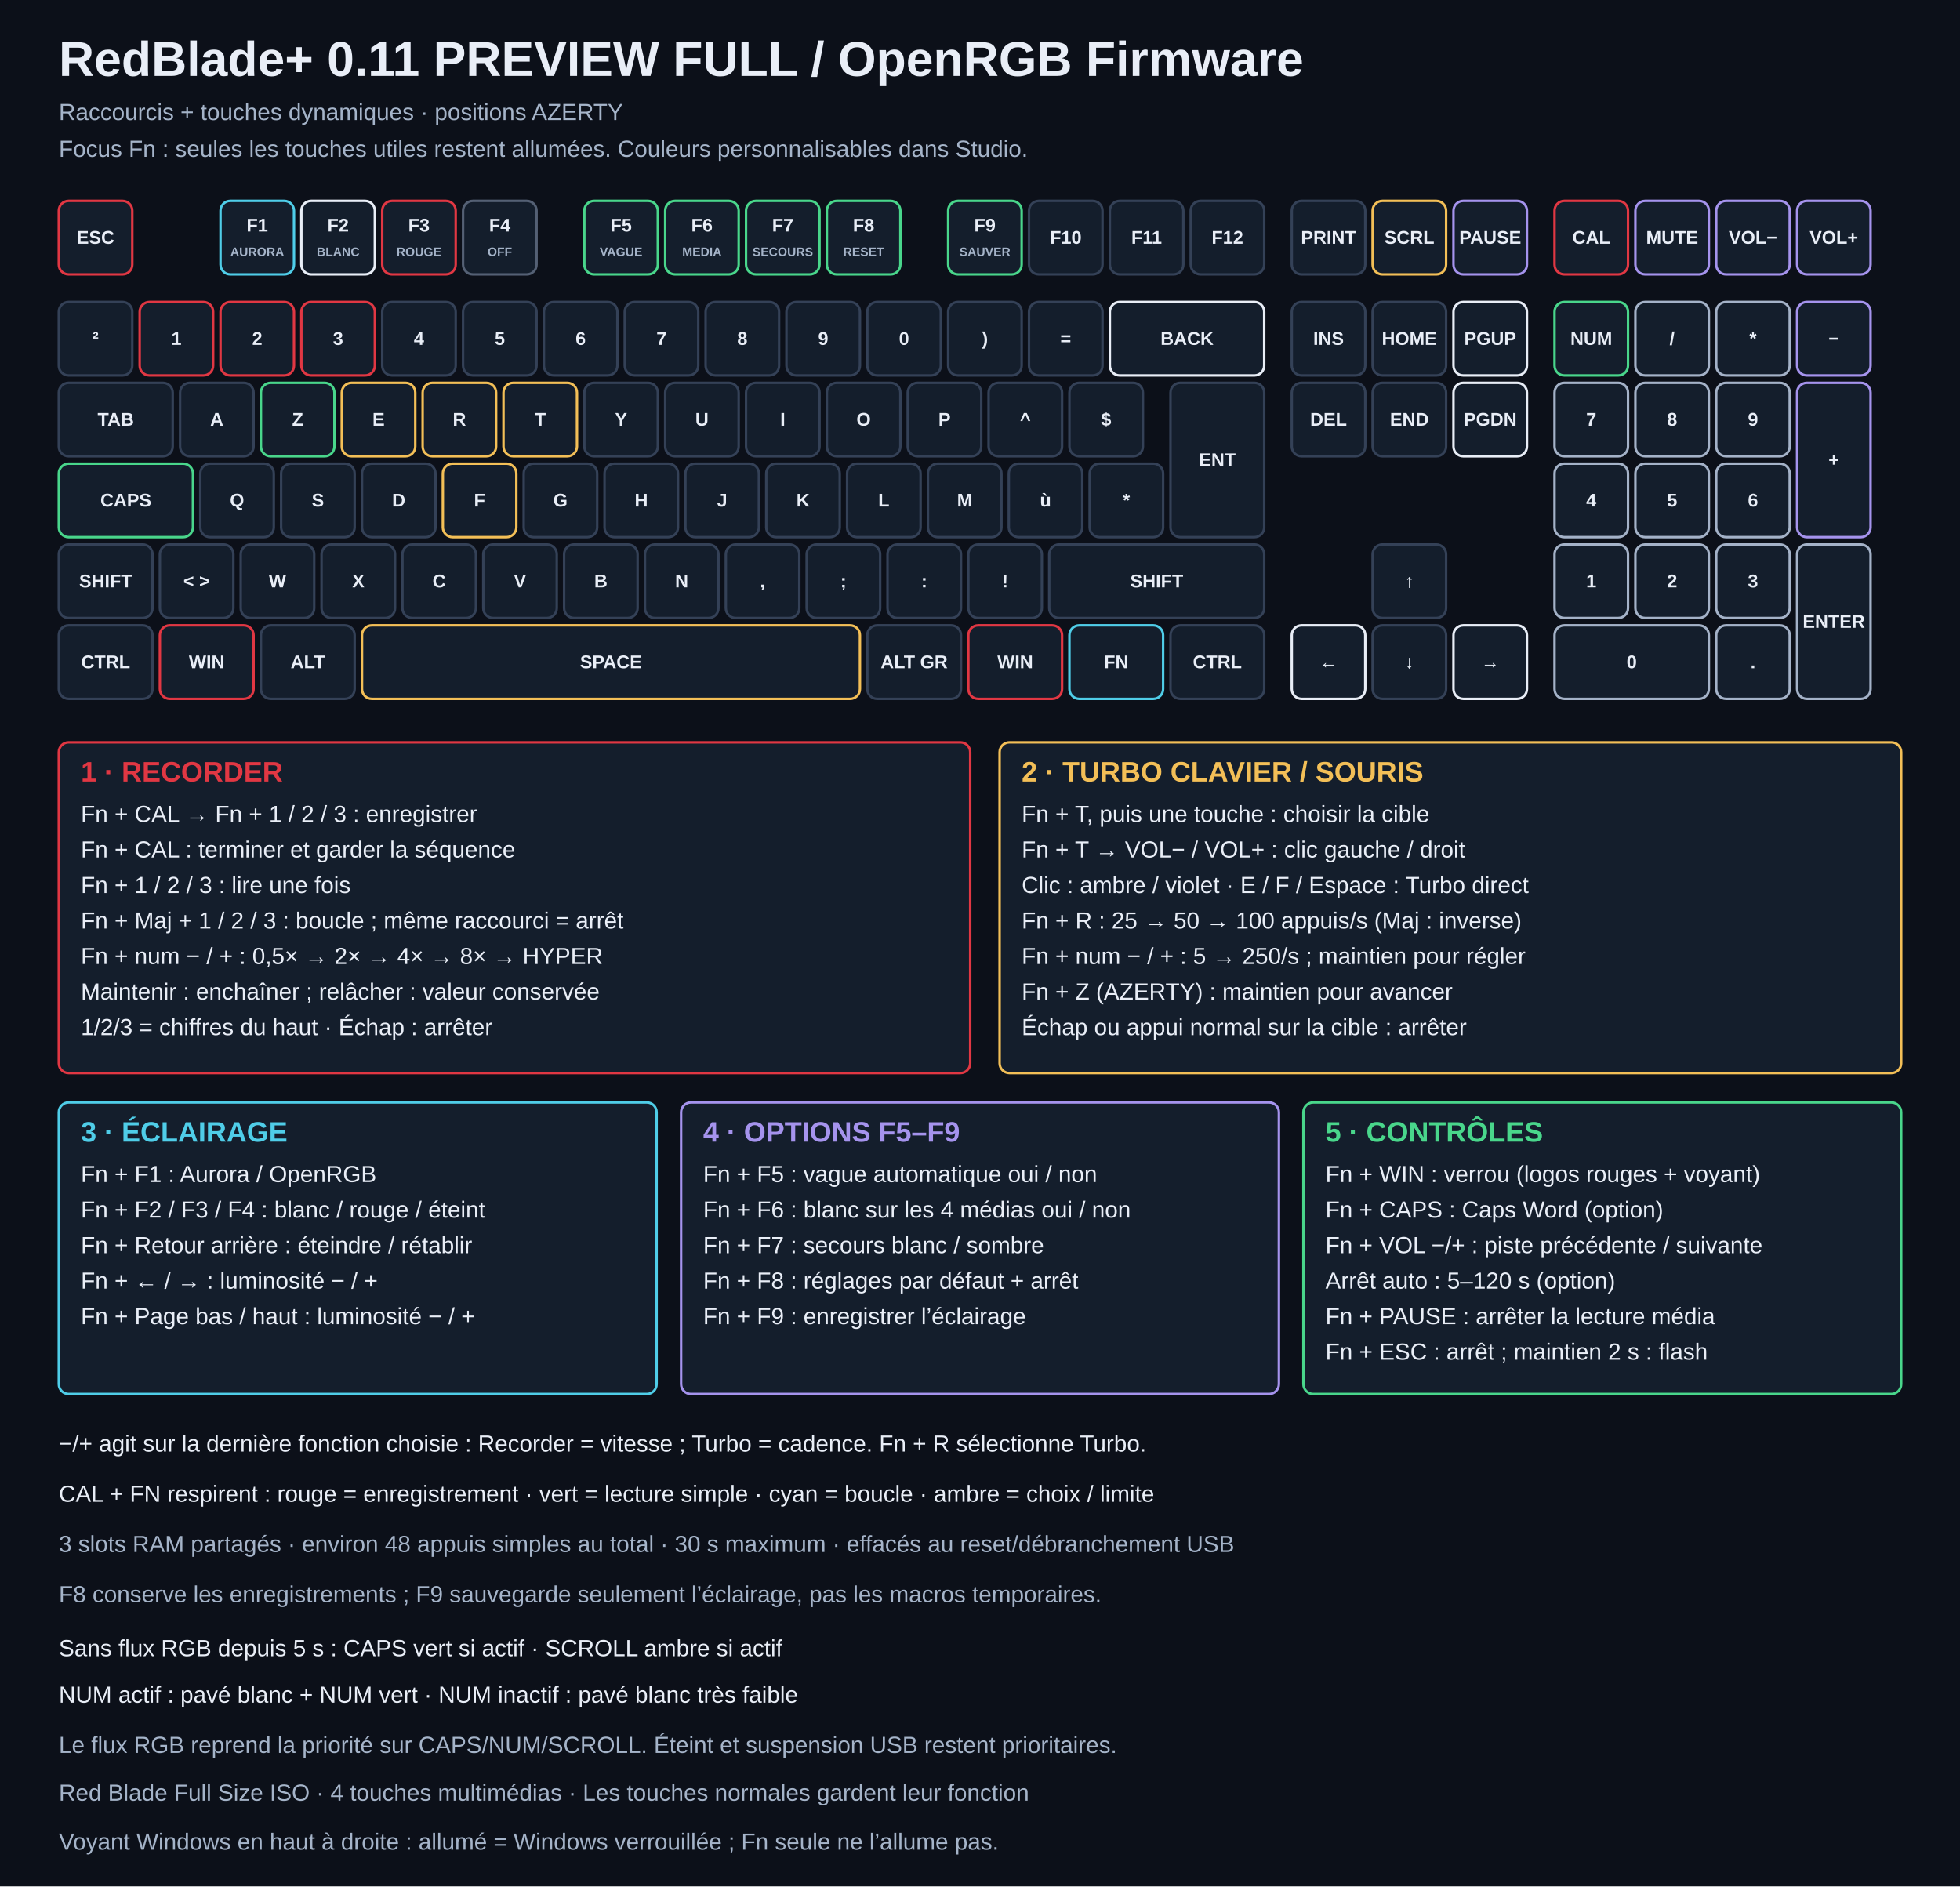
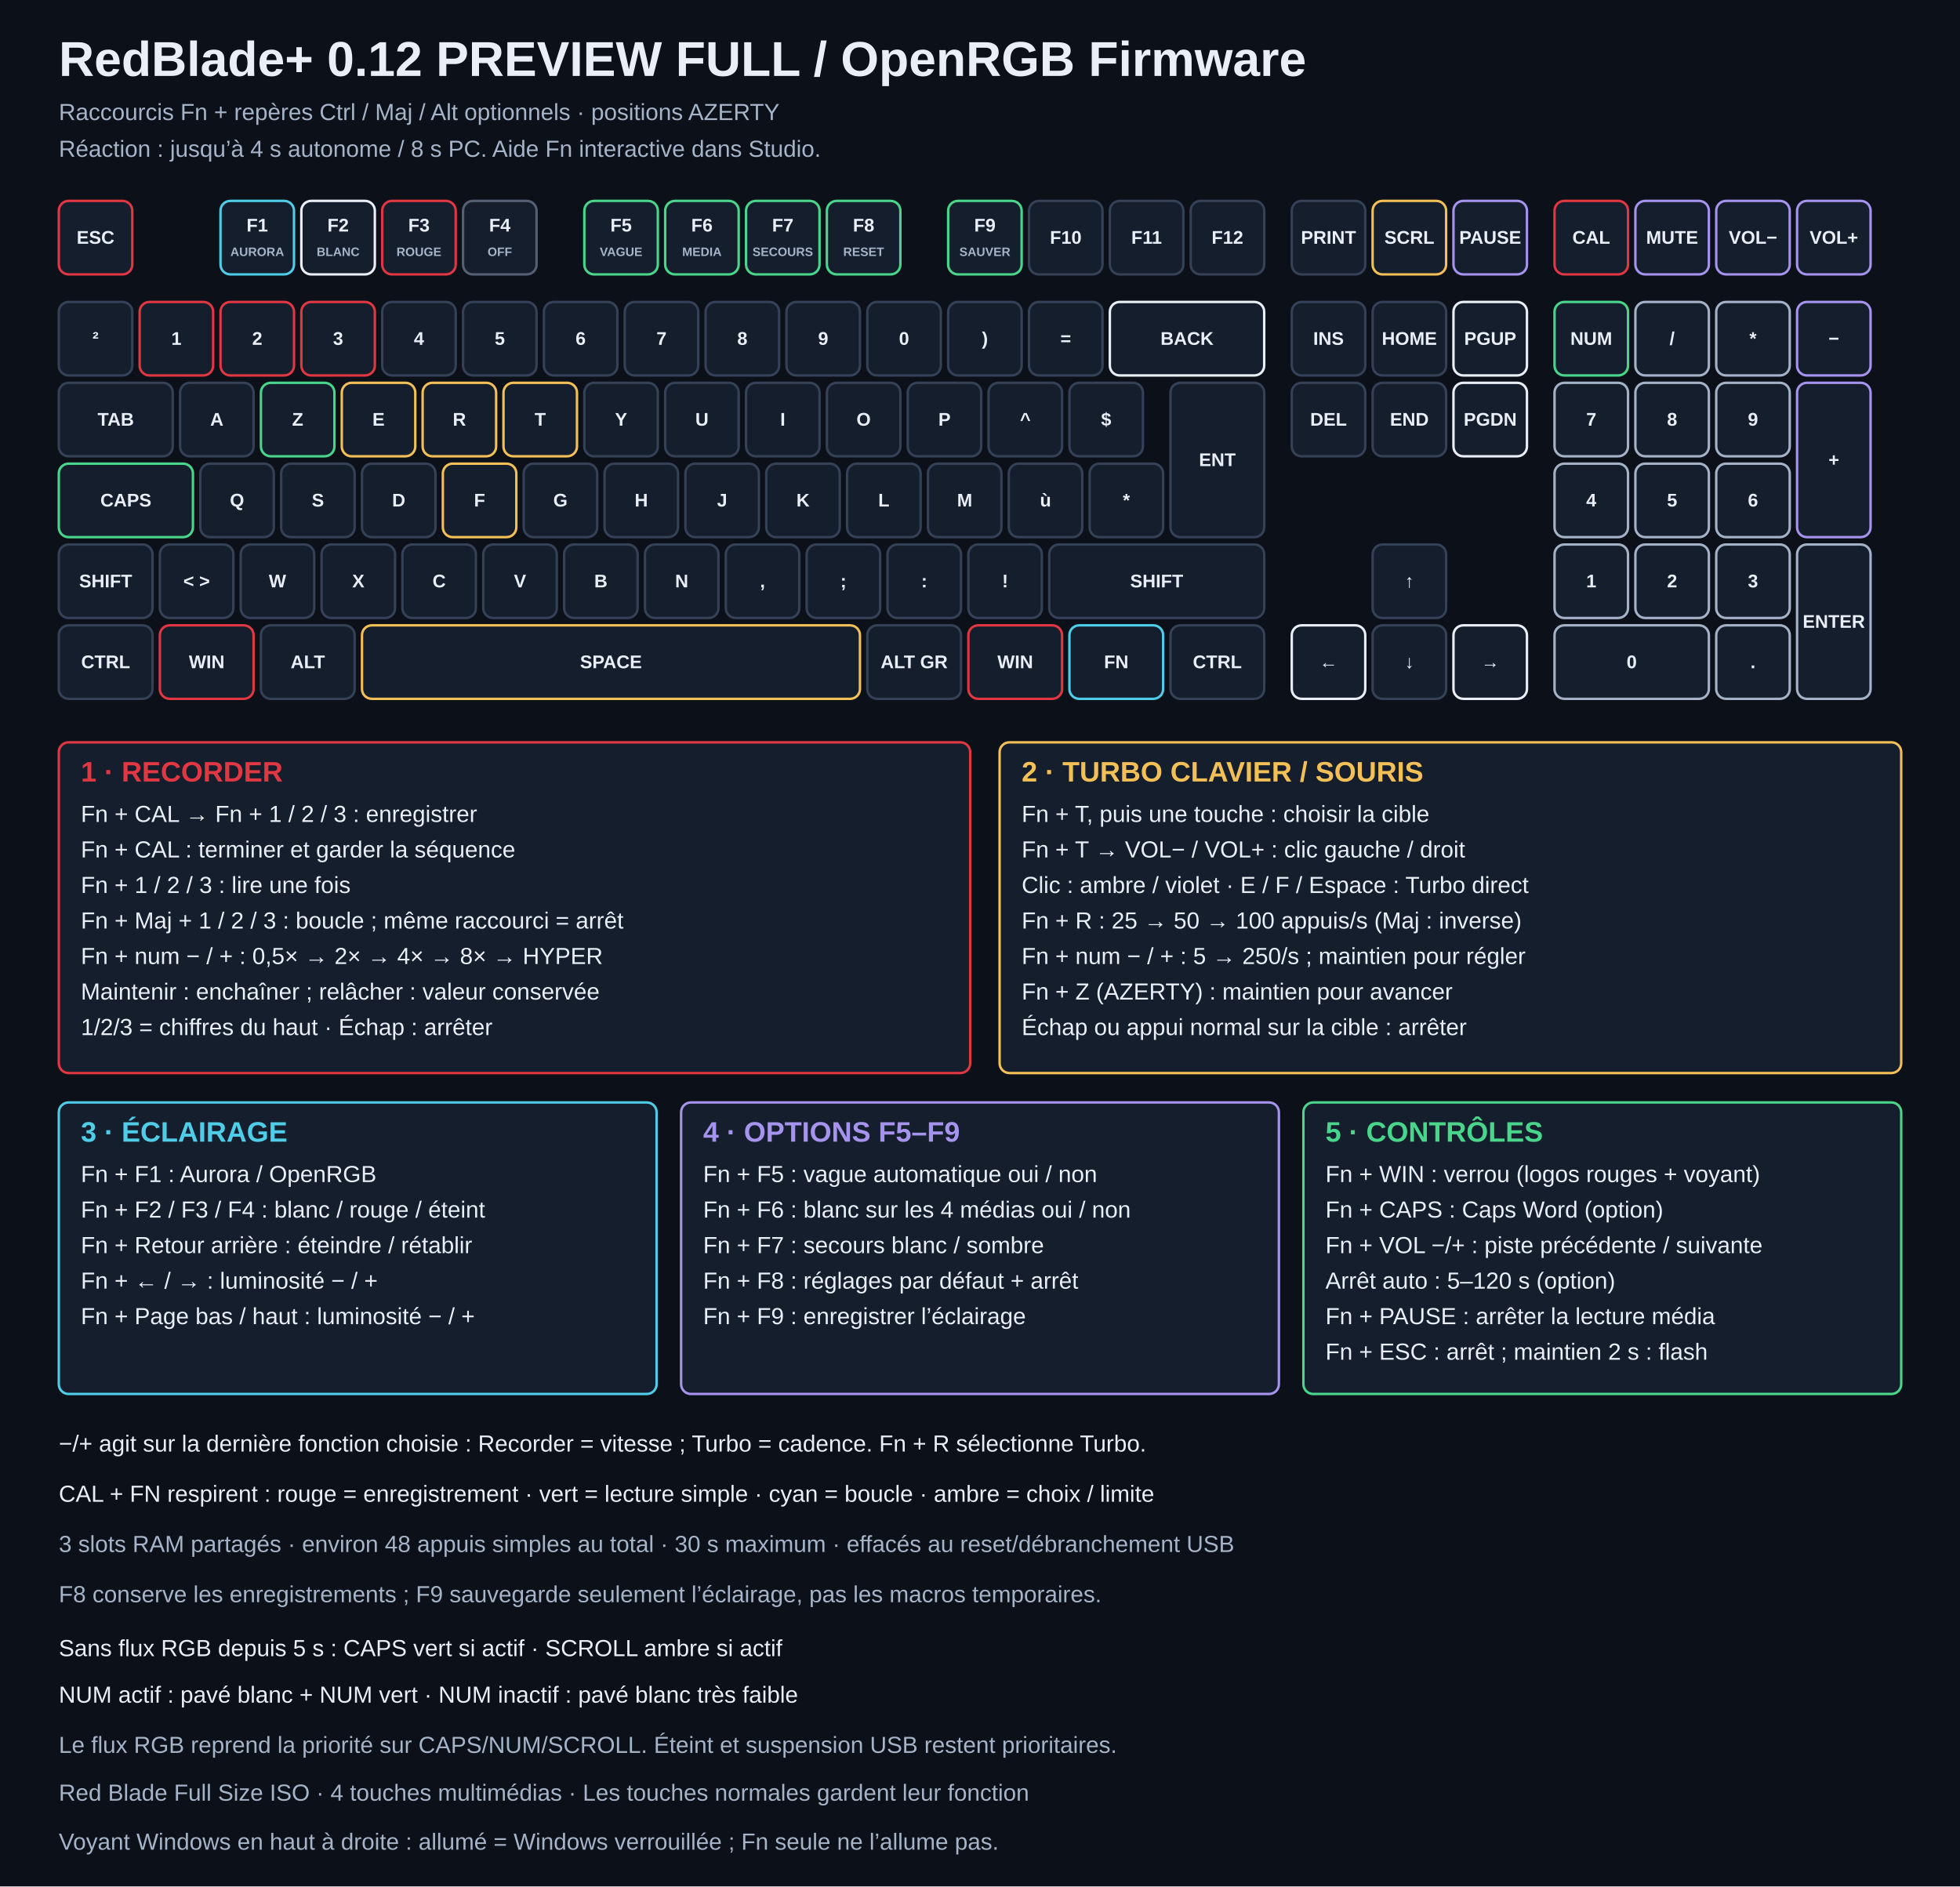
<svg xmlns="http://www.w3.org/2000/svg" width="1600" height="1540" viewBox="0 0 1600 1540">
  <rect width="1600" height="1540" fill="#0c1019" />
  <style>text{font-family:Arial,DejaVu Sans,sans-serif;fill:#e9eef7}.title{font-size:40px;font-weight:700}.sub{font-size:19px;fill:#a5b4c9}.key{font-size:15px;font-weight:700;text-anchor:middle}.tiny{font-size:10px;font-weight:700;text-anchor:middle;fill:#a5b4c9}.card{font-size:23px;font-weight:700}.body{font-size:19px}</style>
-   <text x="48" y="62" class="title">RedBlade+ 0.11 PREVIEW FULL  /  OpenRGB Firmware</text>
-   <text x="48" y="98" class="sub">Raccourcis + touches dynamiques · positions AZERTY</text>
-   <text x="48" y="128" class="sub">Focus Fn : seules les touches utiles restent allumées. Couleurs personnalisables dans Studio.</text>
+   <text x="48" y="62" class="title">RedBlade+ 0.12 PREVIEW FULL  /  OpenRGB Firmware</text>
+   <text x="48" y="98" class="sub">Raccourcis Fn + repères Ctrl / Maj / Alt optionnels · positions AZERTY</text>
+   <text x="48" y="128" class="sub">Réaction : jusqu’à 4 s autonome / 8 s PC. Aide Fn interactive dans Studio.</text>
  <rect x="48" y="164" width="60" height="60" rx="8" fill="#141e2c" stroke="#e13743" stroke-width="2" />
  <text x="78.0" y="199.0" class="key">ESC</text>
  <rect x="180" y="164" width="60" height="60" rx="8" fill="#141e2c" stroke="#4fcde8" stroke-width="2" />
  <text x="210.0" y="189.0" class="key">F1</text>
  <text x="210.0" y="209.0" class="tiny">AURORA</text>
  <rect x="246" y="164" width="60" height="60" rx="8" fill="#141e2c" stroke="#e9eef7" stroke-width="2" />
  <text x="276.0" y="189.0" class="key">F2</text>
  <text x="276.0" y="209.0" class="tiny">BLANC</text>
  <rect x="312" y="164" width="60" height="60" rx="8" fill="#141e2c" stroke="#e13743" stroke-width="2" />
  <text x="342.0" y="189.0" class="key">F3</text>
  <text x="342.0" y="209.0" class="tiny">ROUGE</text>
  <rect x="378" y="164" width="60" height="60" rx="8" fill="#141e2c" stroke="#546074" stroke-width="2" />
  <text x="408.0" y="189.0" class="key">F4</text>
  <text x="408.0" y="209.0" class="tiny">OFF</text>
  <rect x="477.0" y="164" width="60" height="60" rx="8" fill="#141e2c" stroke="#49d68b" stroke-width="2" />
  <text x="507.0" y="189.0" class="key">F5</text>
  <text x="507.0" y="209.0" class="tiny">VAGUE</text>
  <rect x="543.0" y="164" width="60" height="60" rx="8" fill="#141e2c" stroke="#49d68b" stroke-width="2" />
  <text x="573.0" y="189.0" class="key">F6</text>
  <text x="573.0" y="209.0" class="tiny">MEDIA</text>
  <rect x="609.0" y="164" width="60" height="60" rx="8" fill="#141e2c" stroke="#49d68b" stroke-width="2" />
  <text x="639.0" y="189.0" class="key">F7</text>
  <text x="639.0" y="209.0" class="tiny">SECOURS</text>
  <rect x="675.0" y="164" width="60" height="60" rx="8" fill="#141e2c" stroke="#49d68b" stroke-width="2" />
  <text x="705.0" y="189.0" class="key">F8</text>
  <text x="705.0" y="209.0" class="tiny">RESET</text>
  <rect x="774" y="164" width="60" height="60" rx="8" fill="#141e2c" stroke="#49d68b" stroke-width="2" />
  <text x="804.0" y="189.0" class="key">F9</text>
  <text x="804.0" y="209.0" class="tiny">SAUVER</text>
  <rect x="840" y="164" width="60" height="60" rx="8" fill="#141e2c" stroke="#344157" stroke-width="2" />
  <text x="870.0" y="199.0" class="key">F10</text>
  <rect x="906" y="164" width="60" height="60" rx="8" fill="#141e2c" stroke="#344157" stroke-width="2" />
  <text x="936.0" y="199.0" class="key">F11</text>
  <rect x="972" y="164" width="60" height="60" rx="8" fill="#141e2c" stroke="#344157" stroke-width="2" />
  <text x="1002.0" y="199.0" class="key">F12</text>
  <rect x="1054.5" y="164" width="60" height="60" rx="8" fill="#141e2c" stroke="#344157" stroke-width="2" />
  <text x="1084.5" y="199.0" class="key">PRINT</text>
  <rect x="1120.5" y="164" width="60" height="60" rx="8" fill="#141e2c" stroke="#f3bf57" stroke-width="2" />
  <text x="1150.5" y="199.0" class="key">SCRL</text>
  <rect x="1186.5" y="164" width="60" height="60" rx="8" fill="#141e2c" stroke="#a593ed" stroke-width="2" />
  <text x="1216.5" y="199.0" class="key">PAUSE</text>
  <rect x="1269.0" y="164" width="60" height="60" rx="8" fill="#141e2c" stroke="#e13743" stroke-width="2" />
  <text x="1299.0" y="199.0" class="key">CAL</text>
  <rect x="1335.0" y="164" width="60" height="60" rx="8" fill="#141e2c" stroke="#a593ed" stroke-width="2" />
  <text x="1365.0" y="199.0" class="key">MUTE</text>
  <rect x="1401.0" y="164" width="60" height="60" rx="8" fill="#141e2c" stroke="#a593ed" stroke-width="2" />
  <text x="1431.0" y="199.0" class="key">VOL−</text>
  <rect x="1467.0" y="164" width="60" height="60" rx="8" fill="#141e2c" stroke="#a593ed" stroke-width="2" />
  <text x="1497.0" y="199.0" class="key">VOL+</text>
  <rect x="48" y="246.5" width="60" height="60" rx="8" fill="#141e2c" stroke="#344157" stroke-width="2" />
  <text x="78.0" y="281.5" class="key">²</text>
  <rect x="114" y="246.5" width="60" height="60" rx="8" fill="#141e2c" stroke="#e13743" stroke-width="2" />
  <text x="144.0" y="281.5" class="key">1</text>
  <rect x="180" y="246.5" width="60" height="60" rx="8" fill="#141e2c" stroke="#e13743" stroke-width="2" />
  <text x="210.0" y="281.5" class="key">2</text>
  <rect x="246" y="246.5" width="60" height="60" rx="8" fill="#141e2c" stroke="#e13743" stroke-width="2" />
  <text x="276.0" y="281.5" class="key">3</text>
  <rect x="312" y="246.5" width="60" height="60" rx="8" fill="#141e2c" stroke="#344157" stroke-width="2" />
  <text x="342.0" y="281.5" class="key">4</text>
  <rect x="378" y="246.5" width="60" height="60" rx="8" fill="#141e2c" stroke="#344157" stroke-width="2" />
  <text x="408.0" y="281.5" class="key">5</text>
  <rect x="444" y="246.5" width="60" height="60" rx="8" fill="#141e2c" stroke="#344157" stroke-width="2" />
  <text x="474.0" y="281.5" class="key">6</text>
  <rect x="510" y="246.5" width="60" height="60" rx="8" fill="#141e2c" stroke="#344157" stroke-width="2" />
  <text x="540.0" y="281.5" class="key">7</text>
  <rect x="576" y="246.5" width="60" height="60" rx="8" fill="#141e2c" stroke="#344157" stroke-width="2" />
  <text x="606.0" y="281.5" class="key">8</text>
  <rect x="642" y="246.5" width="60" height="60" rx="8" fill="#141e2c" stroke="#344157" stroke-width="2" />
  <text x="672.0" y="281.5" class="key">9</text>
  <rect x="708" y="246.5" width="60" height="60" rx="8" fill="#141e2c" stroke="#344157" stroke-width="2" />
  <text x="738.0" y="281.5" class="key">0</text>
  <rect x="774" y="246.5" width="60" height="60" rx="8" fill="#141e2c" stroke="#344157" stroke-width="2" />
  <text x="804.0" y="281.5" class="key">)</text>
  <rect x="840" y="246.5" width="60" height="60" rx="8" fill="#141e2c" stroke="#344157" stroke-width="2" />
  <text x="870.0" y="281.5" class="key">=</text>
  <rect x="906" y="246.5" width="126" height="60" rx="8" fill="#141e2c" stroke="#e9eef7" stroke-width="2" />
  <text x="969.0" y="281.5" class="key">BACK</text>
  <rect x="1054.5" y="246.5" width="60" height="60" rx="8" fill="#141e2c" stroke="#344157" stroke-width="2" />
  <text x="1084.5" y="281.5" class="key">INS</text>
  <rect x="1120.5" y="246.5" width="60" height="60" rx="8" fill="#141e2c" stroke="#344157" stroke-width="2" />
  <text x="1150.5" y="281.5" class="key">HOME</text>
  <rect x="1186.5" y="246.5" width="60" height="60" rx="8" fill="#141e2c" stroke="#e9eef7" stroke-width="2" />
  <text x="1216.5" y="281.5" class="key">PGUP</text>
  <rect x="1269.0" y="246.5" width="60" height="60" rx="8" fill="#141e2c" stroke="#49d68b" stroke-width="2" />
  <text x="1299.0" y="281.5" class="key">NUM</text>
  <rect x="1335.0" y="246.5" width="60" height="60" rx="8" fill="#141e2c" stroke="#a4b2c8" stroke-width="2" />
  <text x="1365.0" y="281.5" class="key">/</text>
  <rect x="1401.0" y="246.5" width="60" height="60" rx="8" fill="#141e2c" stroke="#a4b2c8" stroke-width="2" />
  <text x="1431.0" y="281.5" class="key">*</text>
  <rect x="1467.0" y="246.5" width="60" height="60" rx="8" fill="#141e2c" stroke="#a593ed" stroke-width="2" />
  <text x="1497.0" y="281.5" class="key">−</text>
  <rect x="48" y="312.5" width="93.0" height="60" rx="8" fill="#141e2c" stroke="#344157" stroke-width="2" />
  <text x="94.5" y="347.5" class="key">TAB</text>
  <rect x="147.0" y="312.5" width="60" height="60" rx="8" fill="#141e2c" stroke="#344157" stroke-width="2" />
  <text x="177.0" y="347.5" class="key">A</text>
  <rect x="213.0" y="312.5" width="60" height="60" rx="8" fill="#141e2c" stroke="#49d68b" stroke-width="2" />
  <text x="243.0" y="347.5" class="key">Z</text>
  <rect x="279.0" y="312.5" width="60" height="60" rx="8" fill="#141e2c" stroke="#f3bf57" stroke-width="2" />
  <text x="309.0" y="347.5" class="key">E</text>
  <rect x="345.0" y="312.5" width="60" height="60" rx="8" fill="#141e2c" stroke="#f3bf57" stroke-width="2" />
  <text x="375.0" y="347.5" class="key">R</text>
  <rect x="411.0" y="312.5" width="60" height="60" rx="8" fill="#141e2c" stroke="#f3bf57" stroke-width="2" />
  <text x="441.0" y="347.5" class="key">T</text>
  <rect x="477.0" y="312.5" width="60" height="60" rx="8" fill="#141e2c" stroke="#344157" stroke-width="2" />
  <text x="507.0" y="347.5" class="key">Y</text>
  <rect x="543.0" y="312.5" width="60" height="60" rx="8" fill="#141e2c" stroke="#344157" stroke-width="2" />
  <text x="573.0" y="347.5" class="key">U</text>
  <rect x="609.0" y="312.5" width="60" height="60" rx="8" fill="#141e2c" stroke="#344157" stroke-width="2" />
  <text x="639.0" y="347.5" class="key">I</text>
  <rect x="675.0" y="312.5" width="60" height="60" rx="8" fill="#141e2c" stroke="#344157" stroke-width="2" />
  <text x="705.0" y="347.5" class="key">O</text>
  <rect x="741.0" y="312.5" width="60" height="60" rx="8" fill="#141e2c" stroke="#344157" stroke-width="2" />
  <text x="771.0" y="347.5" class="key">P</text>
  <rect x="807.0" y="312.5" width="60" height="60" rx="8" fill="#141e2c" stroke="#344157" stroke-width="2" />
  <text x="837.0" y="347.5" class="key">^</text>
  <rect x="873.0" y="312.5" width="60" height="60" rx="8" fill="#141e2c" stroke="#344157" stroke-width="2" />
  <text x="903.0" y="347.5" class="key">$</text>
  <rect x="1054.5" y="312.5" width="60" height="60" rx="8" fill="#141e2c" stroke="#344157" stroke-width="2" />
  <text x="1084.5" y="347.5" class="key">DEL</text>
  <rect x="1120.5" y="312.5" width="60" height="60" rx="8" fill="#141e2c" stroke="#344157" stroke-width="2" />
  <text x="1150.5" y="347.5" class="key">END</text>
  <rect x="1186.5" y="312.5" width="60" height="60" rx="8" fill="#141e2c" stroke="#e9eef7" stroke-width="2" />
  <text x="1216.5" y="347.5" class="key">PGDN</text>
  <rect x="1269.0" y="312.5" width="60" height="60" rx="8" fill="#141e2c" stroke="#a4b2c8" stroke-width="2" />
  <text x="1299.0" y="347.5" class="key">7</text>
  <rect x="1335.0" y="312.5" width="60" height="60" rx="8" fill="#141e2c" stroke="#a4b2c8" stroke-width="2" />
  <text x="1365.0" y="347.5" class="key">8</text>
  <rect x="1401.0" y="312.5" width="60" height="60" rx="8" fill="#141e2c" stroke="#a4b2c8" stroke-width="2" />
  <text x="1431.0" y="347.5" class="key">9</text>
  <rect x="1467.0" y="312.5" width="60" height="126" rx="8" fill="#141e2c" stroke="#a593ed" stroke-width="2" />
  <text x="1497.0" y="380.5" class="key">+</text>
  <rect x="48" y="378.5" width="109.5" height="60" rx="8" fill="#141e2c" stroke="#49d68b" stroke-width="2" />
  <text x="102.75" y="413.5" class="key">CAPS</text>
  <rect x="163.5" y="378.5" width="60" height="60" rx="8" fill="#141e2c" stroke="#344157" stroke-width="2" />
  <text x="193.5" y="413.5" class="key">Q</text>
  <rect x="229.5" y="378.5" width="60" height="60" rx="8" fill="#141e2c" stroke="#344157" stroke-width="2" />
  <text x="259.5" y="413.5" class="key">S</text>
  <rect x="295.5" y="378.5" width="60" height="60" rx="8" fill="#141e2c" stroke="#344157" stroke-width="2" />
  <text x="325.5" y="413.5" class="key">D</text>
  <rect x="361.5" y="378.5" width="60" height="60" rx="8" fill="#141e2c" stroke="#f3bf57" stroke-width="2" />
  <text x="391.5" y="413.5" class="key">F</text>
  <rect x="427.5" y="378.5" width="60" height="60" rx="8" fill="#141e2c" stroke="#344157" stroke-width="2" />
  <text x="457.5" y="413.5" class="key">G</text>
  <rect x="493.5" y="378.5" width="60" height="60" rx="8" fill="#141e2c" stroke="#344157" stroke-width="2" />
  <text x="523.5" y="413.5" class="key">H</text>
  <rect x="559.5" y="378.5" width="60" height="60" rx="8" fill="#141e2c" stroke="#344157" stroke-width="2" />
  <text x="589.5" y="413.5" class="key">J</text>
  <rect x="625.5" y="378.5" width="60" height="60" rx="8" fill="#141e2c" stroke="#344157" stroke-width="2" />
  <text x="655.5" y="413.5" class="key">K</text>
  <rect x="691.5" y="378.5" width="60" height="60" rx="8" fill="#141e2c" stroke="#344157" stroke-width="2" />
  <text x="721.5" y="413.5" class="key">L</text>
  <rect x="757.5" y="378.5" width="60" height="60" rx="8" fill="#141e2c" stroke="#344157" stroke-width="2" />
  <text x="787.5" y="413.5" class="key">M</text>
  <rect x="823.5" y="378.5" width="60" height="60" rx="8" fill="#141e2c" stroke="#344157" stroke-width="2" />
  <text x="853.5" y="413.5" class="key">ù</text>
  <rect x="889.5" y="378.5" width="60" height="60" rx="8" fill="#141e2c" stroke="#344157" stroke-width="2" />
  <text x="919.5" y="413.5" class="key">*</text>
  <rect x="955.5" y="312.5" width="76.5" height="126" rx="8" fill="#141e2c" stroke="#344157" stroke-width="2" />
  <text x="993.75" y="380.5" class="key">ENT</text>
  <rect x="1269.0" y="378.5" width="60" height="60" rx="8" fill="#141e2c" stroke="#a4b2c8" stroke-width="2" />
  <text x="1299.0" y="413.5" class="key">4</text>
  <rect x="1335.0" y="378.5" width="60" height="60" rx="8" fill="#141e2c" stroke="#a4b2c8" stroke-width="2" />
  <text x="1365.0" y="413.5" class="key">5</text>
  <rect x="1401.0" y="378.5" width="60" height="60" rx="8" fill="#141e2c" stroke="#a4b2c8" stroke-width="2" />
  <text x="1431.0" y="413.5" class="key">6</text>
  <rect x="48" y="444.5" width="76.5" height="60" rx="8" fill="#141e2c" stroke="#344157" stroke-width="2" />
  <text x="86.25" y="479.5" class="key">SHIFT</text>
  <rect x="130.5" y="444.5" width="60" height="60" rx="8" fill="#141e2c" stroke="#344157" stroke-width="2" />
  <text x="160.5" y="479.5" class="key">&lt; &gt;</text>
  <rect x="196.5" y="444.5" width="60" height="60" rx="8" fill="#141e2c" stroke="#344157" stroke-width="2" />
  <text x="226.5" y="479.5" class="key">W</text>
  <rect x="262.5" y="444.5" width="60" height="60" rx="8" fill="#141e2c" stroke="#344157" stroke-width="2" />
  <text x="292.5" y="479.5" class="key">X</text>
  <rect x="328.5" y="444.5" width="60" height="60" rx="8" fill="#141e2c" stroke="#344157" stroke-width="2" />
  <text x="358.5" y="479.5" class="key">C</text>
  <rect x="394.5" y="444.5" width="60" height="60" rx="8" fill="#141e2c" stroke="#344157" stroke-width="2" />
  <text x="424.5" y="479.5" class="key">V</text>
  <rect x="460.5" y="444.5" width="60" height="60" rx="8" fill="#141e2c" stroke="#344157" stroke-width="2" />
  <text x="490.5" y="479.5" class="key">B</text>
  <rect x="526.5" y="444.5" width="60" height="60" rx="8" fill="#141e2c" stroke="#344157" stroke-width="2" />
  <text x="556.5" y="479.5" class="key">N</text>
  <rect x="592.5" y="444.5" width="60" height="60" rx="8" fill="#141e2c" stroke="#344157" stroke-width="2" />
  <text x="622.5" y="479.5" class="key">,</text>
  <rect x="658.5" y="444.5" width="60" height="60" rx="8" fill="#141e2c" stroke="#344157" stroke-width="2" />
  <text x="688.5" y="479.5" class="key">;</text>
  <rect x="724.5" y="444.5" width="60" height="60" rx="8" fill="#141e2c" stroke="#344157" stroke-width="2" />
  <text x="754.5" y="479.5" class="key">:</text>
  <rect x="790.5" y="444.5" width="60" height="60" rx="8" fill="#141e2c" stroke="#344157" stroke-width="2" />
  <text x="820.5" y="479.5" class="key">!</text>
  <rect x="856.5" y="444.5" width="175.5" height="60" rx="8" fill="#141e2c" stroke="#344157" stroke-width="2" />
  <text x="944.25" y="479.5" class="key">SHIFT</text>
  <rect x="1120.5" y="444.5" width="60" height="60" rx="8" fill="#141e2c" stroke="#344157" stroke-width="2" />
  <text x="1150.5" y="479.5" class="key">↑</text>
  <rect x="1269.0" y="444.5" width="60" height="60" rx="8" fill="#141e2c" stroke="#a4b2c8" stroke-width="2" />
  <text x="1299.0" y="479.5" class="key">1</text>
  <rect x="1335.0" y="444.5" width="60" height="60" rx="8" fill="#141e2c" stroke="#a4b2c8" stroke-width="2" />
  <text x="1365.0" y="479.5" class="key">2</text>
  <rect x="1401.0" y="444.5" width="60" height="60" rx="8" fill="#141e2c" stroke="#a4b2c8" stroke-width="2" />
  <text x="1431.0" y="479.5" class="key">3</text>
  <rect x="1467.0" y="444.5" width="60" height="126" rx="8" fill="#141e2c" stroke="#a4b2c8" stroke-width="2" />
  <text x="1497.0" y="512.5" class="key">ENTER</text>
  <rect x="48" y="510.5" width="76.5" height="60" rx="8" fill="#141e2c" stroke="#344157" stroke-width="2" />
  <text x="86.25" y="545.5" class="key">CTRL</text>
  <rect x="130.5" y="510.5" width="76.5" height="60" rx="8" fill="#141e2c" stroke="#e13743" stroke-width="2" />
  <text x="168.75" y="545.5" class="key">WIN</text>
  <rect x="213.0" y="510.5" width="76.5" height="60" rx="8" fill="#141e2c" stroke="#344157" stroke-width="2" />
  <text x="251.25" y="545.5" class="key">ALT</text>
  <rect x="295.5" y="510.5" width="406.5" height="60" rx="8" fill="#141e2c" stroke="#f3bf57" stroke-width="2" />
  <text x="498.75" y="545.5" class="key">SPACE</text>
  <rect x="708" y="510.5" width="76.5" height="60" rx="8" fill="#141e2c" stroke="#344157" stroke-width="2" />
  <text x="746.25" y="545.5" class="key">ALT GR</text>
  <rect x="790.5" y="510.5" width="76.5" height="60" rx="8" fill="#141e2c" stroke="#e13743" stroke-width="2" />
  <text x="828.75" y="545.5" class="key">WIN</text>
  <rect x="873.0" y="510.5" width="76.5" height="60" rx="8" fill="#141e2c" stroke="#4fcde8" stroke-width="2" />
  <text x="911.25" y="545.5" class="key">FN</text>
  <rect x="955.5" y="510.5" width="76.5" height="60" rx="8" fill="#141e2c" stroke="#344157" stroke-width="2" />
  <text x="993.75" y="545.5" class="key">CTRL</text>
  <rect x="1054.5" y="510.5" width="60" height="60" rx="8" fill="#141e2c" stroke="#e9eef7" stroke-width="2" />
  <text x="1084.5" y="545.5" class="key">←</text>
  <rect x="1120.5" y="510.5" width="60" height="60" rx="8" fill="#141e2c" stroke="#344157" stroke-width="2" />
  <text x="1150.5" y="545.5" class="key">↓</text>
  <rect x="1186.5" y="510.5" width="60" height="60" rx="8" fill="#141e2c" stroke="#e9eef7" stroke-width="2" />
  <text x="1216.5" y="545.5" class="key">→</text>
  <rect x="1269.0" y="510.5" width="126" height="60" rx="8" fill="#141e2c" stroke="#a4b2c8" stroke-width="2" />
  <text x="1332.0" y="545.5" class="key">0</text>
  <rect x="1401.0" y="510.5" width="60" height="60" rx="8" fill="#141e2c" stroke="#a4b2c8" stroke-width="2" />
  <text x="1431.0" y="545.5" class="key">.</text>
  <rect x="48" y="606" width="744" height="270" rx="8" fill="#141e2c" stroke="#e13743" stroke-width="2" />
  <text x="66" y="638" class="card" style="fill:#e13743">1 · RECORDER</text>
  <text x="66" y="671" class="body">Fn + CAL → Fn + 1 / 2 / 3 : enregistrer</text>
  <text x="66" y="700" class="body">Fn + CAL : terminer et garder la séquence</text>
  <text x="66" y="729" class="body">Fn + 1 / 2 / 3 : lire une fois</text>
  <text x="66" y="758" class="body">Fn + Maj + 1 / 2 / 3 : boucle ; même raccourci = arrêt</text>
  <text x="66" y="787" class="body">Fn + num − / + : 0,5× → 2× → 4× → 8× → HYPER</text>
  <text x="66" y="816" class="body">Maintenir : enchaîner ; relâcher : valeur conservée</text>
  <text x="66" y="845" class="body">1/2/3 = chiffres du haut · Échap : arrêter</text>
  <rect x="816" y="606" width="736" height="270" rx="8" fill="#141e2c" stroke="#f3bf57" stroke-width="2" />
  <text x="834" y="638" class="card" style="fill:#f3bf57">2 · TURBO CLAVIER / SOURIS</text>
  <text x="834" y="671" class="body">Fn + T, puis une touche : choisir la cible</text>
  <text x="834" y="700" class="body">Fn + T → VOL− / VOL+ : clic gauche / droit</text>
  <text x="834" y="729" class="body">Clic : ambre / violet · E / F / Espace : Turbo direct</text>
  <text x="834" y="758" class="body">Fn + R : 25 → 50 → 100 appuis/s (Maj : inverse)</text>
  <text x="834" y="787" class="body">Fn + num − / + : 5 → 250/s ; maintien pour régler</text>
  <text x="834" y="816" class="body">Fn + Z (AZERTY) : maintien pour avancer</text>
  <text x="834" y="845" class="body">Échap ou appui normal sur la cible : arrêter</text>
  <rect x="48" y="900" width="488" height="238" rx="8" fill="#141e2c" stroke="#4fcde8" stroke-width="2" />
  <text x="66" y="932" class="card" style="fill:#4fcde8">3 · ÉCLAIRAGE</text>
  <text x="66" y="965" class="body">Fn + F1 : Aurora / OpenRGB</text>
  <text x="66" y="994" class="body">Fn + F2 / F3 / F4 : blanc / rouge / éteint</text>
  <text x="66" y="1023" class="body">Fn + Retour arrière : éteindre / rétablir</text>
  <text x="66" y="1052" class="body">Fn + ← / → : luminosité − / +</text>
  <text x="66" y="1081" class="body">Fn + Page bas / haut : luminosité − / +</text>
  <rect x="556" y="900" width="488" height="238" rx="8" fill="#141e2c" stroke="#a593ed" stroke-width="2" />
  <text x="574" y="932" class="card" style="fill:#a593ed">4 · OPTIONS F5–F9</text>
  <text x="574" y="965" class="body">Fn + F5 : vague automatique oui / non</text>
  <text x="574" y="994" class="body">Fn + F6 : blanc sur les 4 médias oui / non</text>
  <text x="574" y="1023" class="body">Fn + F7 : secours blanc / sombre</text>
  <text x="574" y="1052" class="body">Fn + F8 : réglages par défaut + arrêt</text>
  <text x="574" y="1081" class="body">Fn + F9 : enregistrer l’éclairage</text>
  <rect x="1064" y="900" width="488" height="238" rx="8" fill="#141e2c" stroke="#49d68b" stroke-width="2" />
  <text x="1082" y="932" class="card" style="fill:#49d68b">5 · CONTRÔLES</text>
  <text x="1082" y="965" class="body">Fn + WIN : verrou (logos rouges + voyant)</text>
  <text x="1082" y="994" class="body">Fn + CAPS : Caps Word (option)</text>
  <text x="1082" y="1023" class="body">Fn + VOL −/+ : piste précédente / suivante</text>
  <text x="1082" y="1052" class="body">Arrêt auto : 5–120 s (option)</text>
  <text x="1082" y="1081" class="body">Fn + PAUSE : arrêter la lecture média</text>
  <text x="1082" y="1110" class="body">Fn + ESC : arrêt ; maintien 2 s : flash</text>
  <text x="48" y="1185" class="body">−/+ agit sur la dernière fonction choisie : Recorder = vitesse ; Turbo = cadence. Fn + R sélectionne Turbo.</text>
  <text x="48" y="1226" class="body">CAL + FN respirent : rouge = enregistrement · vert = lecture simple · cyan = boucle · ambre = choix / limite</text>
  <text x="48" y="1267" class="sub">3 slots RAM partagés · environ 48 appuis simples au total · 30 s maximum · effacés au reset/débranchement USB</text>
  <text x="48" y="1308" class="sub">F8 conserve les enregistrements ; F9 sauvegarde seulement l’éclairage, pas les macros temporaires.</text>
  <text x="48" y="1352" class="body">Sans flux RGB depuis 5 s : CAPS vert si actif · SCROLL ambre si actif</text>
  <text x="48" y="1390" class="body">NUM actif : pavé blanc + NUM vert · NUM inactif : pavé blanc très faible</text>
  <text x="48" y="1431" class="sub">Le flux RGB reprend la priorité sur CAPS/NUM/SCROLL. Éteint et suspension USB restent prioritaires.</text>
  <text x="48" y="1470" class="sub">Red Blade Full Size ISO · 4 touches multimédias · Les touches normales gardent leur fonction</text>
  <text x="48" y="1510" class="sub">Voyant Windows en haut à droite : allumé = Windows verrouillée ; Fn seule ne l’allume pas.</text>
</svg>
